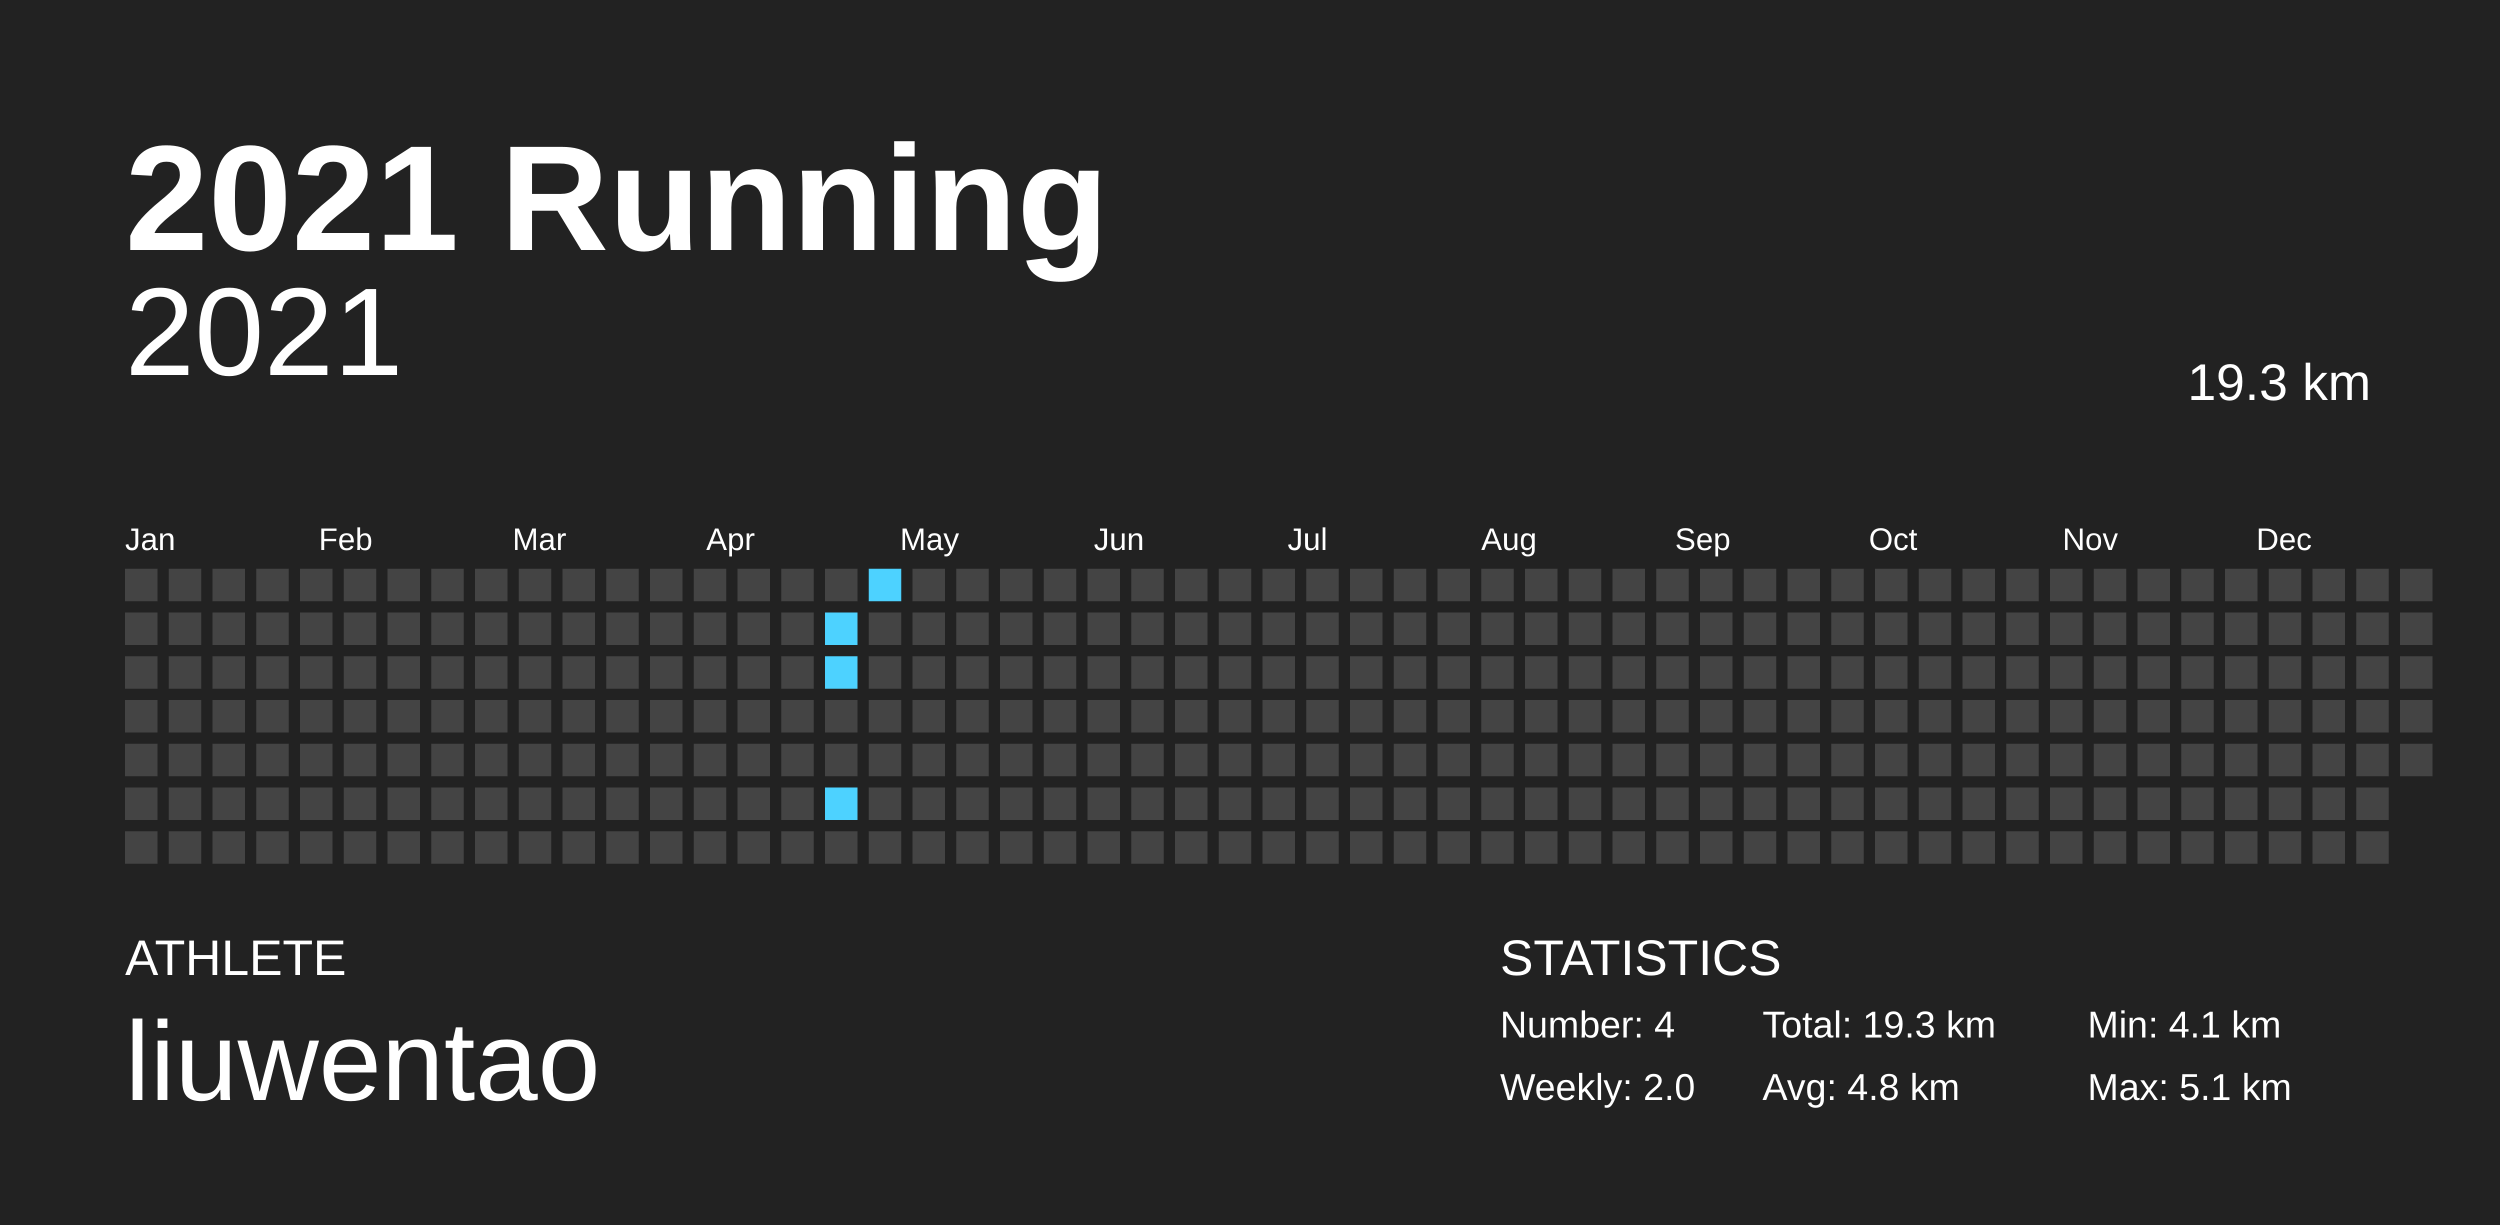
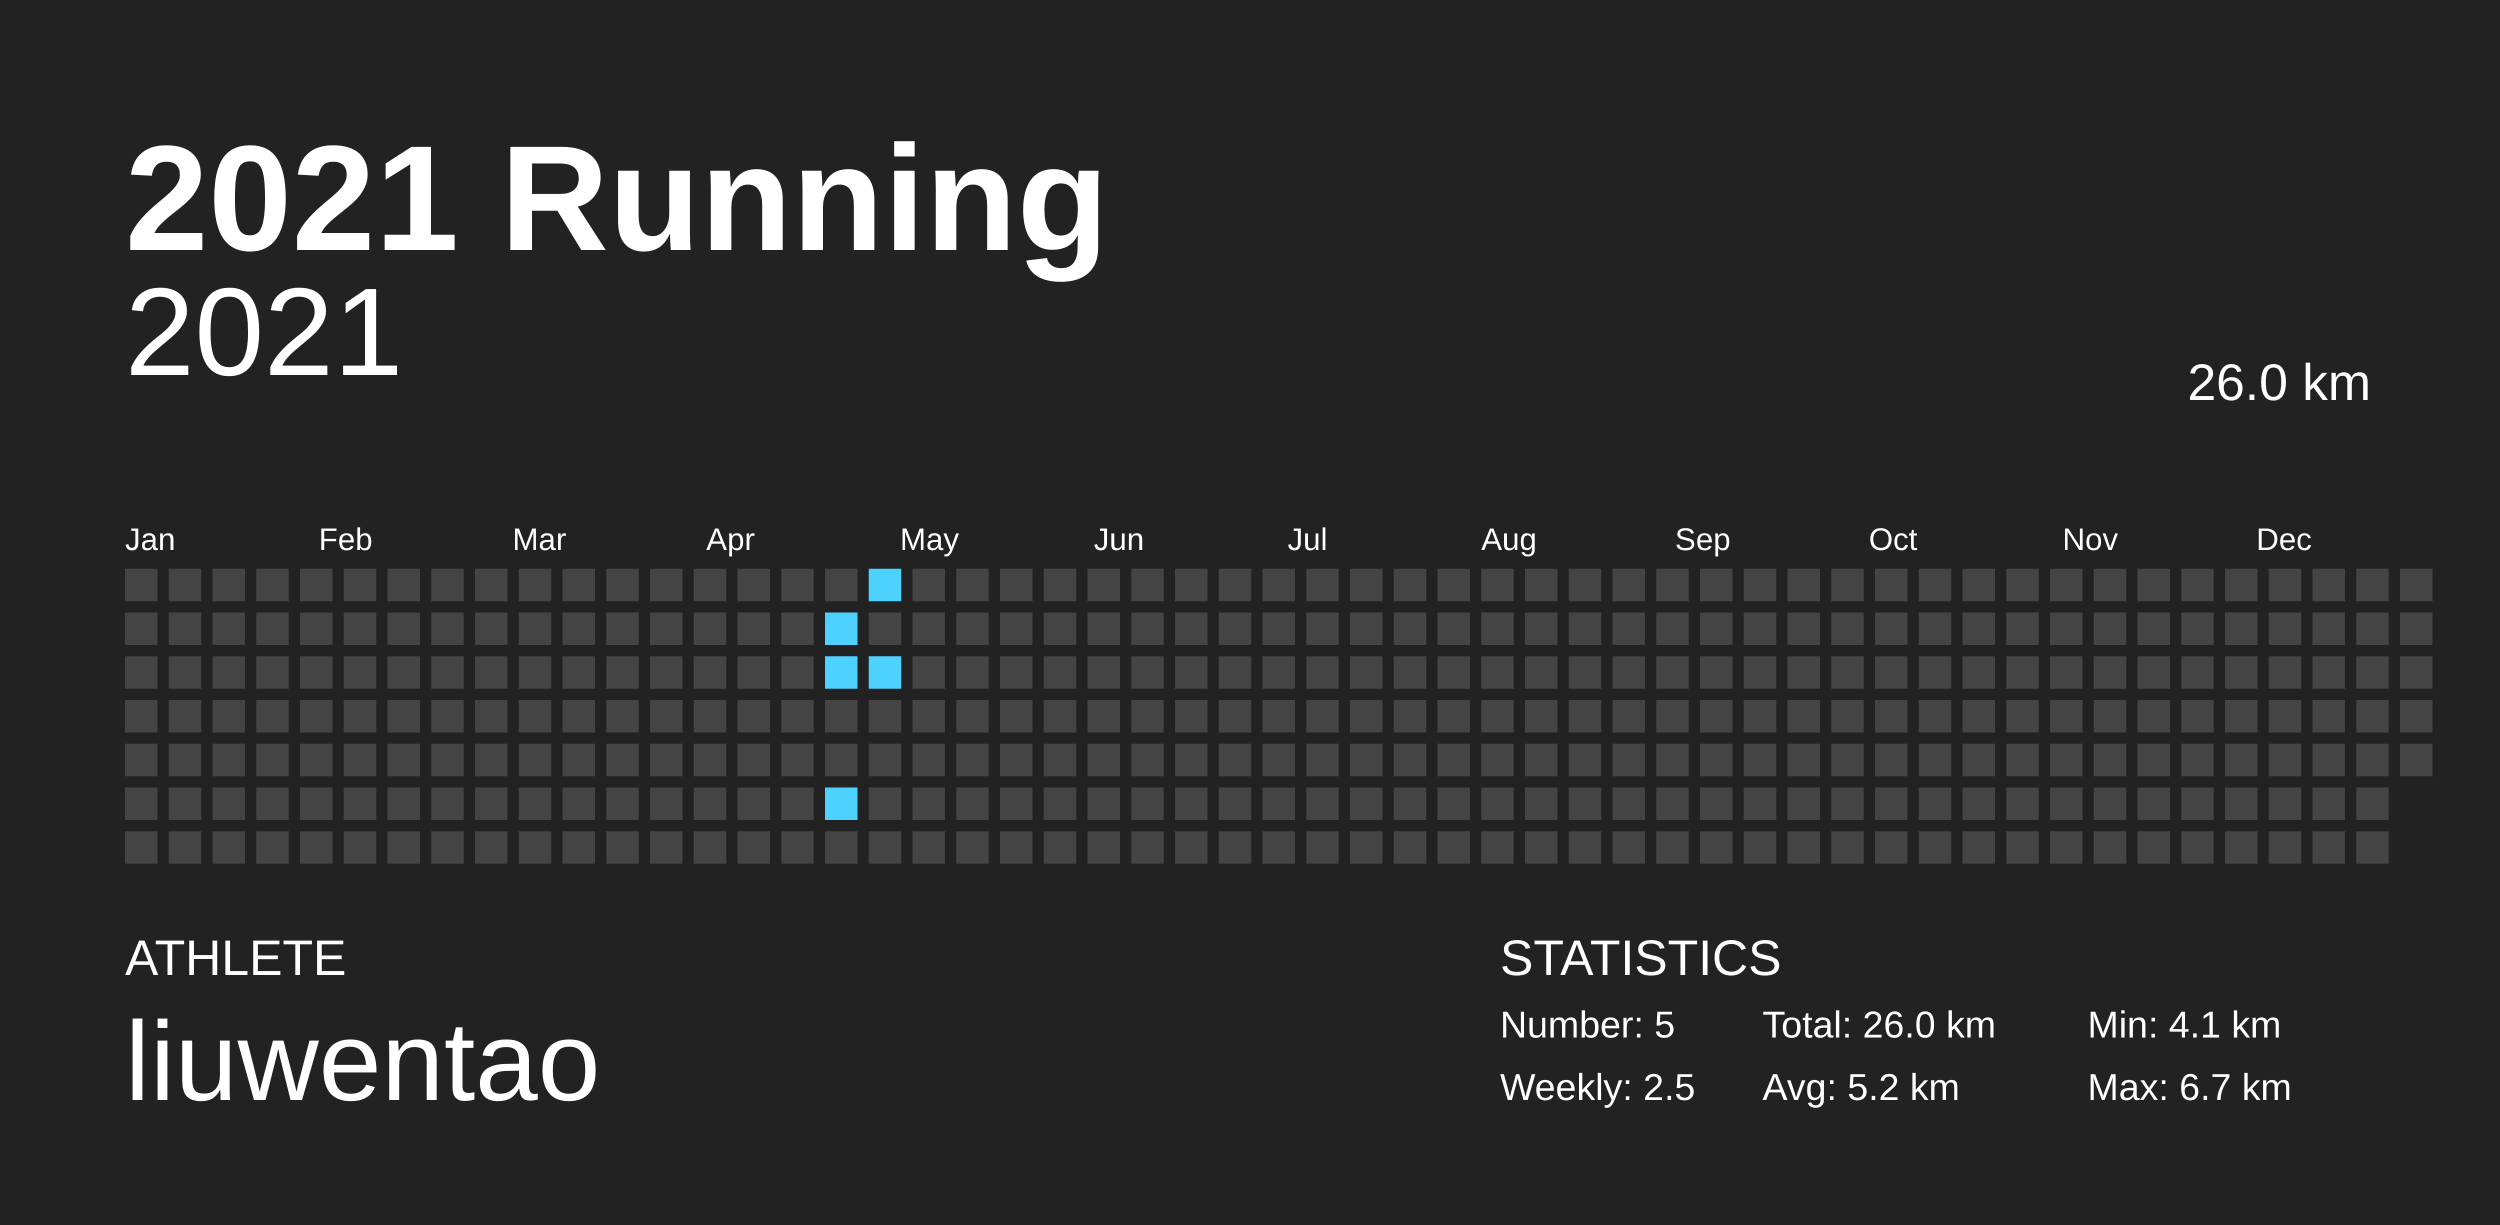
<svg xmlns="http://www.w3.org/2000/svg" baseProfile="full" height="98mm" version="1.1" viewBox="0,0,200,98" width="200mm">
  <defs />
  <rect fill="#222222" height="98" width="200" x="0" y="0" />
  <text fill="#FFFFFF" style="font-size:12px; font-family:Arial; font-weight:bold;" x="10" y="20">2021 Running</text>
  <text fill="#FFFFFF" style="font-size:4px; font-family:Arial" x="10" y="78">ATHLETE</text>
  <text fill="#FFFFFF" style="font-size:9px; font-family:Arial" x="10" y="88">liuwentao</text>
  <text fill="#FFFFFF" style="font-size:4px; font-family:Arial" x="120" y="78">STATISTICS</text>
-   <text fill="#FFFFFF" style="font-size:3px; font-family:Arial" x="120" y="83">Number: 4</text>
-   <text fill="#FFFFFF" style="font-size:3px; font-family:Arial" x="120" y="88">Weekly: 2.0</text>
-   <text fill="#FFFFFF" style="font-size:3px; font-family:Arial" x="141" y="83">Total: 19.3 km</text>
-   <text fill="#FFFFFF" style="font-size:3px; font-family:Arial" x="141" y="88">Avg: 4.8 km</text>
+   <text fill="#FFFFFF" style="font-size:3px; font-family:Arial" x="120" y="83">Number: 5</text>
+   <text fill="#FFFFFF" style="font-size:3px; font-family:Arial" x="120" y="88">Weekly: 2.5</text>
+   <text fill="#FFFFFF" style="font-size:3px; font-family:Arial" x="141" y="83">Total: 26.0 km</text>
+   <text fill="#FFFFFF" style="font-size:3px; font-family:Arial" x="141" y="88">Avg: 5.2 km</text>
  <text fill="#FFFFFF" style="font-size:3px; font-family:Arial" x="167" y="83">Min: 4.1 km</text>
-   <text fill="#FFFFFF" style="font-size:3px; font-family:Arial" x="167" y="88">Max: 5.1 km</text>
+   <text fill="#FFFFFF" style="font-size:3px; font-family:Arial" x="167" y="88">Max: 6.7 km</text>
  <text alignment-baseline="hanging" fill="#FFFFFF" style="font-size:10.0px; font-family:Arial;" x="10" y="30">2021</text>
-   <text alignment-baseline="hanging" fill="#FFFFFF" style="font-size:4.125px; font-family:Arial;" x="175" y="32">19.3 km</text>
+   <text alignment-baseline="hanging" fill="#FFFFFF" style="font-size:4.125px; font-family:Arial;" x="175" y="32">26.0 km</text>
  <text fill="#FFFFFF" style="font-size:2.5px; font-family:Arial" x="10.0" y="44">Jan</text>
  <text fill="#FFFFFF" style="font-size:2.5px; font-family:Arial" x="25.5" y="44">Feb</text>
  <text fill="#FFFFFF" style="font-size:2.5px; font-family:Arial" x="41.0" y="44">Mar</text>
  <text fill="#FFFFFF" style="font-size:2.5px; font-family:Arial" x="56.5" y="44">Apr</text>
  <text fill="#FFFFFF" style="font-size:2.5px; font-family:Arial" x="72.0" y="44">May</text>
  <text fill="#FFFFFF" style="font-size:2.5px; font-family:Arial" x="87.5" y="44">Jun</text>
  <text fill="#FFFFFF" style="font-size:2.5px; font-family:Arial" x="103.0" y="44">Jul</text>
  <text fill="#FFFFFF" style="font-size:2.5px; font-family:Arial" x="118.5" y="44">Aug</text>
  <text fill="#FFFFFF" style="font-size:2.5px; font-family:Arial" x="134.0" y="44">Sep</text>
  <text fill="#FFFFFF" style="font-size:2.5px; font-family:Arial" x="149.5" y="44">Oct</text>
  <text fill="#FFFFFF" style="font-size:2.5px; font-family:Arial" x="165.0" y="44">Nov</text>
  <text fill="#FFFFFF" style="font-size:2.5px; font-family:Arial" x="180.5" y="44">Dec</text>
  <rect fill="#444444" height="2.6" width="2.6" x="10.0" y="45.5" />
  <rect fill="#444444" height="2.6" width="2.6" x="10.0" y="49.0" />
  <rect fill="#444444" height="2.6" width="2.6" x="10.0" y="52.5" />
  <rect fill="#444444" height="2.6" width="2.6" x="10.0" y="56.0" />
  <rect fill="#444444" height="2.6" width="2.6" x="10.0" y="59.5" />
  <rect fill="#444444" height="2.6" width="2.6" x="10.0" y="63.0" />
  <rect fill="#444444" height="2.6" width="2.6" x="10.0" y="66.5" />
  <rect fill="#444444" height="2.6" width="2.6" x="13.5" y="45.5" />
  <rect fill="#444444" height="2.6" width="2.6" x="13.5" y="49.0" />
  <rect fill="#444444" height="2.6" width="2.6" x="13.5" y="52.5" />
  <rect fill="#444444" height="2.6" width="2.6" x="13.5" y="56.0" />
  <rect fill="#444444" height="2.6" width="2.6" x="13.5" y="59.5" />
  <rect fill="#444444" height="2.6" width="2.6" x="13.5" y="63.0" />
  <rect fill="#444444" height="2.6" width="2.6" x="13.5" y="66.5" />
  <rect fill="#444444" height="2.6" width="2.6" x="17.0" y="45.5" />
  <rect fill="#444444" height="2.6" width="2.6" x="17.0" y="49.0" />
  <rect fill="#444444" height="2.6" width="2.6" x="17.0" y="52.5" />
  <rect fill="#444444" height="2.6" width="2.6" x="17.0" y="56.0" />
  <rect fill="#444444" height="2.6" width="2.6" x="17.0" y="59.5" />
  <rect fill="#444444" height="2.6" width="2.6" x="17.0" y="63.0" />
  <rect fill="#444444" height="2.6" width="2.6" x="17.0" y="66.5" />
  <rect fill="#444444" height="2.6" width="2.6" x="20.5" y="45.5" />
  <rect fill="#444444" height="2.6" width="2.6" x="20.5" y="49.0" />
  <rect fill="#444444" height="2.6" width="2.6" x="20.5" y="52.5" />
  <rect fill="#444444" height="2.6" width="2.6" x="20.5" y="56.0" />
  <rect fill="#444444" height="2.6" width="2.6" x="20.5" y="59.5" />
  <rect fill="#444444" height="2.6" width="2.6" x="20.5" y="63.0" />
  <rect fill="#444444" height="2.6" width="2.6" x="20.5" y="66.5" />
  <rect fill="#444444" height="2.6" width="2.6" x="24.0" y="45.5" />
  <rect fill="#444444" height="2.6" width="2.6" x="24.0" y="49.0" />
  <rect fill="#444444" height="2.6" width="2.6" x="24.0" y="52.5" />
  <rect fill="#444444" height="2.6" width="2.6" x="24.0" y="56.0" />
  <rect fill="#444444" height="2.6" width="2.6" x="24.0" y="59.5" />
  <rect fill="#444444" height="2.6" width="2.6" x="24.0" y="63.0" />
  <rect fill="#444444" height="2.6" width="2.6" x="24.0" y="66.5" />
  <rect fill="#444444" height="2.6" width="2.6" x="27.5" y="45.5" />
  <rect fill="#444444" height="2.6" width="2.6" x="27.5" y="49.0" />
  <rect fill="#444444" height="2.6" width="2.6" x="27.5" y="52.5" />
  <rect fill="#444444" height="2.6" width="2.6" x="27.5" y="56.0" />
  <rect fill="#444444" height="2.6" width="2.6" x="27.5" y="59.5" />
  <rect fill="#444444" height="2.6" width="2.6" x="27.5" y="63.0" />
  <rect fill="#444444" height="2.6" width="2.6" x="27.5" y="66.5" />
  <rect fill="#444444" height="2.6" width="2.6" x="31.0" y="45.5" />
  <rect fill="#444444" height="2.6" width="2.6" x="31.0" y="49.0" />
  <rect fill="#444444" height="2.6" width="2.6" x="31.0" y="52.5" />
  <rect fill="#444444" height="2.6" width="2.6" x="31.0" y="56.0" />
  <rect fill="#444444" height="2.6" width="2.6" x="31.0" y="59.5" />
  <rect fill="#444444" height="2.6" width="2.6" x="31.0" y="63.0" />
  <rect fill="#444444" height="2.6" width="2.6" x="31.0" y="66.5" />
  <rect fill="#444444" height="2.6" width="2.6" x="34.5" y="45.5" />
  <rect fill="#444444" height="2.6" width="2.6" x="34.5" y="49.0" />
  <rect fill="#444444" height="2.6" width="2.6" x="34.5" y="52.5" />
  <rect fill="#444444" height="2.6" width="2.6" x="34.5" y="56.0" />
  <rect fill="#444444" height="2.6" width="2.6" x="34.5" y="59.5" />
  <rect fill="#444444" height="2.6" width="2.6" x="34.5" y="63.0" />
  <rect fill="#444444" height="2.6" width="2.6" x="34.5" y="66.5" />
  <rect fill="#444444" height="2.6" width="2.6" x="38.0" y="45.5" />
  <rect fill="#444444" height="2.6" width="2.6" x="38.0" y="49.0" />
  <rect fill="#444444" height="2.6" width="2.6" x="38.0" y="52.5" />
  <rect fill="#444444" height="2.6" width="2.6" x="38.0" y="56.0" />
  <rect fill="#444444" height="2.6" width="2.6" x="38.0" y="59.5" />
  <rect fill="#444444" height="2.6" width="2.6" x="38.0" y="63.0" />
  <rect fill="#444444" height="2.6" width="2.6" x="38.0" y="66.5" />
  <rect fill="#444444" height="2.6" width="2.6" x="41.5" y="45.5" />
  <rect fill="#444444" height="2.6" width="2.6" x="41.5" y="49.0" />
  <rect fill="#444444" height="2.6" width="2.6" x="41.5" y="52.5" />
  <rect fill="#444444" height="2.6" width="2.6" x="41.5" y="56.0" />
  <rect fill="#444444" height="2.6" width="2.6" x="41.5" y="59.5" />
  <rect fill="#444444" height="2.6" width="2.6" x="41.5" y="63.0" />
  <rect fill="#444444" height="2.6" width="2.6" x="41.5" y="66.5" />
  <rect fill="#444444" height="2.6" width="2.6" x="45.0" y="45.5" />
  <rect fill="#444444" height="2.6" width="2.6" x="45.0" y="49.0" />
  <rect fill="#444444" height="2.6" width="2.6" x="45.0" y="52.5" />
  <rect fill="#444444" height="2.6" width="2.6" x="45.0" y="56.0" />
  <rect fill="#444444" height="2.6" width="2.6" x="45.0" y="59.5" />
  <rect fill="#444444" height="2.6" width="2.6" x="45.0" y="63.0" />
  <rect fill="#444444" height="2.6" width="2.6" x="45.0" y="66.5" />
  <rect fill="#444444" height="2.6" width="2.6" x="48.5" y="45.5" />
  <rect fill="#444444" height="2.6" width="2.6" x="48.5" y="49.0" />
  <rect fill="#444444" height="2.6" width="2.6" x="48.5" y="52.5" />
  <rect fill="#444444" height="2.6" width="2.6" x="48.5" y="56.0" />
  <rect fill="#444444" height="2.6" width="2.6" x="48.5" y="59.5" />
  <rect fill="#444444" height="2.6" width="2.6" x="48.5" y="63.0" />
  <rect fill="#444444" height="2.6" width="2.6" x="48.5" y="66.5" />
  <rect fill="#444444" height="2.6" width="2.6" x="52.0" y="45.5" />
  <rect fill="#444444" height="2.6" width="2.6" x="52.0" y="49.0" />
  <rect fill="#444444" height="2.6" width="2.6" x="52.0" y="52.5" />
  <rect fill="#444444" height="2.6" width="2.6" x="52.0" y="56.0" />
  <rect fill="#444444" height="2.6" width="2.6" x="52.0" y="59.5" />
  <rect fill="#444444" height="2.6" width="2.6" x="52.0" y="63.0" />
  <rect fill="#444444" height="2.6" width="2.6" x="52.0" y="66.5" />
  <rect fill="#444444" height="2.6" width="2.6" x="55.5" y="45.5" />
  <rect fill="#444444" height="2.6" width="2.6" x="55.5" y="49.0" />
  <rect fill="#444444" height="2.6" width="2.6" x="55.5" y="52.5" />
  <rect fill="#444444" height="2.6" width="2.6" x="55.5" y="56.0" />
  <rect fill="#444444" height="2.6" width="2.6" x="55.5" y="59.5" />
  <rect fill="#444444" height="2.6" width="2.6" x="55.5" y="63.0" />
  <rect fill="#444444" height="2.6" width="2.6" x="55.5" y="66.5" />
  <rect fill="#444444" height="2.6" width="2.6" x="59.0" y="45.5" />
  <rect fill="#444444" height="2.6" width="2.6" x="59.0" y="49.0" />
  <rect fill="#444444" height="2.6" width="2.6" x="59.0" y="52.5" />
  <rect fill="#444444" height="2.6" width="2.6" x="59.0" y="56.0" />
  <rect fill="#444444" height="2.6" width="2.6" x="59.0" y="59.5" />
  <rect fill="#444444" height="2.6" width="2.6" x="59.0" y="63.0" />
  <rect fill="#444444" height="2.6" width="2.6" x="59.0" y="66.5" />
  <rect fill="#444444" height="2.6" width="2.6" x="62.5" y="45.5" />
  <rect fill="#444444" height="2.6" width="2.6" x="62.5" y="49.0" />
  <rect fill="#444444" height="2.6" width="2.6" x="62.5" y="52.5" />
  <rect fill="#444444" height="2.6" width="2.6" x="62.5" y="56.0" />
  <rect fill="#444444" height="2.6" width="2.6" x="62.5" y="59.5" />
  <rect fill="#444444" height="2.6" width="2.6" x="62.5" y="63.0" />
  <rect fill="#444444" height="2.6" width="2.6" x="62.5" y="66.5" />
  <rect fill="#444444" height="2.6" width="2.6" x="66.0" y="45.5" />
  <rect fill="#4dd2ff" height="2.6" width="2.6" x="66.0" y="49.0" />
  <rect fill="#4dd2ff" height="2.6" width="2.6" x="66.0" y="52.5" />
  <rect fill="#444444" height="2.6" width="2.6" x="66.0" y="56.0" />
  <rect fill="#444444" height="2.6" width="2.6" x="66.0" y="59.5" />
  <rect fill="#4dd2ff" height="2.6" width="2.6" x="66.0" y="63.0" />
  <rect fill="#444444" height="2.6" width="2.6" x="66.0" y="66.5" />
  <rect fill="#4dd2ff" height="2.6" width="2.6" x="69.5" y="45.5" />
  <rect fill="#444444" height="2.6" width="2.6" x="69.5" y="49.0" />
-   <rect fill="#444444" height="2.6" width="2.6" x="69.5" y="52.5" />
+   <rect fill="#4dd2ff" height="2.6" width="2.6" x="69.5" y="52.5" />
  <rect fill="#444444" height="2.6" width="2.6" x="69.5" y="56.0" />
  <rect fill="#444444" height="2.6" width="2.6" x="69.5" y="59.5" />
  <rect fill="#444444" height="2.6" width="2.6" x="69.5" y="63.0" />
  <rect fill="#444444" height="2.6" width="2.6" x="69.5" y="66.5" />
  <rect fill="#444444" height="2.6" width="2.6" x="73.0" y="45.5" />
  <rect fill="#444444" height="2.6" width="2.6" x="73.0" y="49.0" />
  <rect fill="#444444" height="2.6" width="2.6" x="73.0" y="52.5" />
  <rect fill="#444444" height="2.6" width="2.6" x="73.0" y="56.0" />
  <rect fill="#444444" height="2.6" width="2.6" x="73.0" y="59.5" />
  <rect fill="#444444" height="2.6" width="2.6" x="73.0" y="63.0" />
  <rect fill="#444444" height="2.6" width="2.6" x="73.0" y="66.5" />
  <rect fill="#444444" height="2.6" width="2.6" x="76.5" y="45.5" />
  <rect fill="#444444" height="2.6" width="2.6" x="76.5" y="49.0" />
  <rect fill="#444444" height="2.6" width="2.6" x="76.5" y="52.5" />
  <rect fill="#444444" height="2.6" width="2.6" x="76.5" y="56.0" />
  <rect fill="#444444" height="2.6" width="2.6" x="76.5" y="59.5" />
  <rect fill="#444444" height="2.6" width="2.6" x="76.5" y="63.0" />
  <rect fill="#444444" height="2.6" width="2.6" x="76.5" y="66.5" />
  <rect fill="#444444" height="2.6" width="2.6" x="80.0" y="45.5" />
  <rect fill="#444444" height="2.6" width="2.6" x="80.0" y="49.0" />
  <rect fill="#444444" height="2.6" width="2.6" x="80.0" y="52.5" />
  <rect fill="#444444" height="2.6" width="2.6" x="80.0" y="56.0" />
  <rect fill="#444444" height="2.6" width="2.6" x="80.0" y="59.5" />
  <rect fill="#444444" height="2.6" width="2.6" x="80.0" y="63.0" />
  <rect fill="#444444" height="2.6" width="2.6" x="80.0" y="66.5" />
  <rect fill="#444444" height="2.6" width="2.6" x="83.5" y="45.5" />
  <rect fill="#444444" height="2.6" width="2.6" x="83.5" y="49.0" />
  <rect fill="#444444" height="2.6" width="2.6" x="83.5" y="52.5" />
  <rect fill="#444444" height="2.6" width="2.6" x="83.5" y="56.0" />
  <rect fill="#444444" height="2.6" width="2.6" x="83.5" y="59.5" />
  <rect fill="#444444" height="2.6" width="2.6" x="83.5" y="63.0" />
  <rect fill="#444444" height="2.6" width="2.6" x="83.5" y="66.5" />
  <rect fill="#444444" height="2.6" width="2.6" x="87.0" y="45.5" />
  <rect fill="#444444" height="2.6" width="2.6" x="87.0" y="49.0" />
  <rect fill="#444444" height="2.6" width="2.6" x="87.0" y="52.5" />
  <rect fill="#444444" height="2.6" width="2.6" x="87.0" y="56.0" />
  <rect fill="#444444" height="2.6" width="2.6" x="87.0" y="59.5" />
  <rect fill="#444444" height="2.6" width="2.6" x="87.0" y="63.0" />
  <rect fill="#444444" height="2.6" width="2.6" x="87.0" y="66.5" />
  <rect fill="#444444" height="2.6" width="2.6" x="90.5" y="45.5" />
  <rect fill="#444444" height="2.6" width="2.6" x="90.5" y="49.0" />
  <rect fill="#444444" height="2.6" width="2.6" x="90.5" y="52.5" />
  <rect fill="#444444" height="2.6" width="2.6" x="90.5" y="56.0" />
  <rect fill="#444444" height="2.6" width="2.6" x="90.5" y="59.5" />
  <rect fill="#444444" height="2.6" width="2.6" x="90.5" y="63.0" />
  <rect fill="#444444" height="2.6" width="2.6" x="90.5" y="66.5" />
  <rect fill="#444444" height="2.6" width="2.6" x="94.0" y="45.5" />
  <rect fill="#444444" height="2.6" width="2.6" x="94.0" y="49.0" />
  <rect fill="#444444" height="2.6" width="2.6" x="94.0" y="52.5" />
  <rect fill="#444444" height="2.6" width="2.6" x="94.0" y="56.0" />
  <rect fill="#444444" height="2.6" width="2.6" x="94.0" y="59.5" />
  <rect fill="#444444" height="2.6" width="2.6" x="94.0" y="63.0" />
  <rect fill="#444444" height="2.6" width="2.6" x="94.0" y="66.5" />
  <rect fill="#444444" height="2.6" width="2.6" x="97.5" y="45.5" />
  <rect fill="#444444" height="2.6" width="2.6" x="97.5" y="49.0" />
  <rect fill="#444444" height="2.6" width="2.6" x="97.5" y="52.5" />
  <rect fill="#444444" height="2.6" width="2.6" x="97.5" y="56.0" />
  <rect fill="#444444" height="2.6" width="2.6" x="97.5" y="59.5" />
  <rect fill="#444444" height="2.6" width="2.6" x="97.5" y="63.0" />
  <rect fill="#444444" height="2.6" width="2.6" x="97.5" y="66.5" />
  <rect fill="#444444" height="2.6" width="2.6" x="101.0" y="45.5" />
  <rect fill="#444444" height="2.6" width="2.6" x="101.0" y="49.0" />
  <rect fill="#444444" height="2.6" width="2.6" x="101.0" y="52.5" />
  <rect fill="#444444" height="2.6" width="2.6" x="101.0" y="56.0" />
  <rect fill="#444444" height="2.6" width="2.6" x="101.0" y="59.5" />
  <rect fill="#444444" height="2.6" width="2.6" x="101.0" y="63.0" />
  <rect fill="#444444" height="2.6" width="2.6" x="101.0" y="66.5" />
  <rect fill="#444444" height="2.6" width="2.6" x="104.5" y="45.5" />
  <rect fill="#444444" height="2.6" width="2.6" x="104.5" y="49.0" />
  <rect fill="#444444" height="2.6" width="2.6" x="104.5" y="52.5" />
  <rect fill="#444444" height="2.6" width="2.6" x="104.5" y="56.0" />
  <rect fill="#444444" height="2.6" width="2.6" x="104.5" y="59.5" />
  <rect fill="#444444" height="2.6" width="2.6" x="104.5" y="63.0" />
  <rect fill="#444444" height="2.6" width="2.6" x="104.5" y="66.5" />
  <rect fill="#444444" height="2.6" width="2.6" x="108.0" y="45.5" />
  <rect fill="#444444" height="2.6" width="2.6" x="108.0" y="49.0" />
  <rect fill="#444444" height="2.6" width="2.6" x="108.0" y="52.5" />
  <rect fill="#444444" height="2.6" width="2.6" x="108.0" y="56.0" />
  <rect fill="#444444" height="2.6" width="2.6" x="108.0" y="59.5" />
  <rect fill="#444444" height="2.6" width="2.6" x="108.0" y="63.0" />
  <rect fill="#444444" height="2.6" width="2.6" x="108.0" y="66.5" />
  <rect fill="#444444" height="2.6" width="2.6" x="111.5" y="45.5" />
  <rect fill="#444444" height="2.6" width="2.6" x="111.5" y="49.0" />
  <rect fill="#444444" height="2.6" width="2.6" x="111.5" y="52.5" />
  <rect fill="#444444" height="2.6" width="2.6" x="111.5" y="56.0" />
  <rect fill="#444444" height="2.6" width="2.6" x="111.5" y="59.5" />
  <rect fill="#444444" height="2.6" width="2.6" x="111.5" y="63.0" />
  <rect fill="#444444" height="2.6" width="2.6" x="111.5" y="66.5" />
  <rect fill="#444444" height="2.6" width="2.6" x="115.0" y="45.5" />
  <rect fill="#444444" height="2.6" width="2.6" x="115.0" y="49.0" />
  <rect fill="#444444" height="2.6" width="2.6" x="115.0" y="52.5" />
  <rect fill="#444444" height="2.6" width="2.6" x="115.0" y="56.0" />
  <rect fill="#444444" height="2.6" width="2.6" x="115.0" y="59.5" />
  <rect fill="#444444" height="2.6" width="2.6" x="115.0" y="63.0" />
  <rect fill="#444444" height="2.6" width="2.6" x="115.0" y="66.5" />
  <rect fill="#444444" height="2.6" width="2.6" x="118.5" y="45.5" />
  <rect fill="#444444" height="2.6" width="2.6" x="118.5" y="49.0" />
  <rect fill="#444444" height="2.6" width="2.6" x="118.5" y="52.5" />
  <rect fill="#444444" height="2.6" width="2.6" x="118.5" y="56.0" />
  <rect fill="#444444" height="2.6" width="2.6" x="118.5" y="59.5" />
  <rect fill="#444444" height="2.6" width="2.6" x="118.5" y="63.0" />
  <rect fill="#444444" height="2.6" width="2.6" x="118.5" y="66.5" />
  <rect fill="#444444" height="2.6" width="2.6" x="122.0" y="45.5" />
  <rect fill="#444444" height="2.6" width="2.6" x="122.0" y="49.0" />
  <rect fill="#444444" height="2.6" width="2.6" x="122.0" y="52.5" />
  <rect fill="#444444" height="2.6" width="2.6" x="122.0" y="56.0" />
  <rect fill="#444444" height="2.6" width="2.6" x="122.0" y="59.5" />
  <rect fill="#444444" height="2.6" width="2.6" x="122.0" y="63.0" />
  <rect fill="#444444" height="2.6" width="2.6" x="122.0" y="66.5" />
  <rect fill="#444444" height="2.6" width="2.6" x="125.5" y="45.5" />
  <rect fill="#444444" height="2.6" width="2.6" x="125.5" y="49.0" />
  <rect fill="#444444" height="2.6" width="2.6" x="125.5" y="52.5" />
  <rect fill="#444444" height="2.6" width="2.6" x="125.5" y="56.0" />
  <rect fill="#444444" height="2.6" width="2.6" x="125.5" y="59.5" />
  <rect fill="#444444" height="2.6" width="2.6" x="125.5" y="63.0" />
  <rect fill="#444444" height="2.6" width="2.6" x="125.5" y="66.5" />
  <rect fill="#444444" height="2.6" width="2.6" x="129.0" y="45.5" />
  <rect fill="#444444" height="2.6" width="2.6" x="129.0" y="49.0" />
  <rect fill="#444444" height="2.6" width="2.6" x="129.0" y="52.5" />
  <rect fill="#444444" height="2.6" width="2.6" x="129.0" y="56.0" />
  <rect fill="#444444" height="2.6" width="2.6" x="129.0" y="59.5" />
  <rect fill="#444444" height="2.6" width="2.6" x="129.0" y="63.0" />
  <rect fill="#444444" height="2.6" width="2.6" x="129.0" y="66.5" />
  <rect fill="#444444" height="2.6" width="2.6" x="132.5" y="45.5" />
  <rect fill="#444444" height="2.6" width="2.6" x="132.5" y="49.0" />
  <rect fill="#444444" height="2.6" width="2.6" x="132.5" y="52.5" />
  <rect fill="#444444" height="2.6" width="2.6" x="132.5" y="56.0" />
  <rect fill="#444444" height="2.6" width="2.6" x="132.5" y="59.5" />
  <rect fill="#444444" height="2.6" width="2.6" x="132.5" y="63.0" />
  <rect fill="#444444" height="2.6" width="2.6" x="132.5" y="66.5" />
  <rect fill="#444444" height="2.6" width="2.6" x="136.0" y="45.5" />
  <rect fill="#444444" height="2.6" width="2.6" x="136.0" y="49.0" />
  <rect fill="#444444" height="2.6" width="2.6" x="136.0" y="52.5" />
  <rect fill="#444444" height="2.6" width="2.6" x="136.0" y="56.0" />
  <rect fill="#444444" height="2.6" width="2.6" x="136.0" y="59.5" />
  <rect fill="#444444" height="2.6" width="2.6" x="136.0" y="63.0" />
  <rect fill="#444444" height="2.6" width="2.6" x="136.0" y="66.5" />
  <rect fill="#444444" height="2.6" width="2.6" x="139.5" y="45.5" />
  <rect fill="#444444" height="2.6" width="2.6" x="139.5" y="49.0" />
  <rect fill="#444444" height="2.6" width="2.6" x="139.5" y="52.5" />
  <rect fill="#444444" height="2.6" width="2.6" x="139.5" y="56.0" />
  <rect fill="#444444" height="2.6" width="2.6" x="139.5" y="59.5" />
  <rect fill="#444444" height="2.6" width="2.6" x="139.5" y="63.0" />
  <rect fill="#444444" height="2.6" width="2.6" x="139.5" y="66.5" />
  <rect fill="#444444" height="2.6" width="2.6" x="143.0" y="45.5" />
  <rect fill="#444444" height="2.6" width="2.6" x="143.0" y="49.0" />
  <rect fill="#444444" height="2.6" width="2.6" x="143.0" y="52.5" />
  <rect fill="#444444" height="2.6" width="2.6" x="143.0" y="56.0" />
  <rect fill="#444444" height="2.6" width="2.6" x="143.0" y="59.5" />
  <rect fill="#444444" height="2.6" width="2.6" x="143.0" y="63.0" />
  <rect fill="#444444" height="2.6" width="2.6" x="143.0" y="66.5" />
  <rect fill="#444444" height="2.6" width="2.6" x="146.5" y="45.5" />
  <rect fill="#444444" height="2.6" width="2.6" x="146.5" y="49.0" />
  <rect fill="#444444" height="2.6" width="2.6" x="146.5" y="52.5" />
  <rect fill="#444444" height="2.6" width="2.6" x="146.5" y="56.0" />
  <rect fill="#444444" height="2.6" width="2.6" x="146.5" y="59.5" />
  <rect fill="#444444" height="2.6" width="2.6" x="146.5" y="63.0" />
  <rect fill="#444444" height="2.6" width="2.6" x="146.5" y="66.5" />
  <rect fill="#444444" height="2.6" width="2.6" x="150.0" y="45.5" />
  <rect fill="#444444" height="2.6" width="2.6" x="150.0" y="49.0" />
  <rect fill="#444444" height="2.6" width="2.6" x="150.0" y="52.5" />
  <rect fill="#444444" height="2.6" width="2.6" x="150.0" y="56.0" />
  <rect fill="#444444" height="2.6" width="2.6" x="150.0" y="59.5" />
  <rect fill="#444444" height="2.6" width="2.6" x="150.0" y="63.0" />
  <rect fill="#444444" height="2.6" width="2.6" x="150.0" y="66.5" />
  <rect fill="#444444" height="2.6" width="2.6" x="153.5" y="45.5" />
  <rect fill="#444444" height="2.6" width="2.6" x="153.5" y="49.0" />
  <rect fill="#444444" height="2.6" width="2.6" x="153.5" y="52.5" />
  <rect fill="#444444" height="2.6" width="2.6" x="153.5" y="56.0" />
  <rect fill="#444444" height="2.6" width="2.6" x="153.5" y="59.5" />
  <rect fill="#444444" height="2.6" width="2.6" x="153.5" y="63.0" />
  <rect fill="#444444" height="2.6" width="2.6" x="153.5" y="66.5" />
  <rect fill="#444444" height="2.6" width="2.6" x="157.0" y="45.5" />
  <rect fill="#444444" height="2.6" width="2.6" x="157.0" y="49.0" />
  <rect fill="#444444" height="2.6" width="2.6" x="157.0" y="52.5" />
  <rect fill="#444444" height="2.6" width="2.6" x="157.0" y="56.0" />
  <rect fill="#444444" height="2.6" width="2.6" x="157.0" y="59.5" />
  <rect fill="#444444" height="2.6" width="2.6" x="157.0" y="63.0" />
  <rect fill="#444444" height="2.6" width="2.6" x="157.0" y="66.5" />
  <rect fill="#444444" height="2.6" width="2.6" x="160.5" y="45.5" />
  <rect fill="#444444" height="2.6" width="2.6" x="160.5" y="49.0" />
  <rect fill="#444444" height="2.6" width="2.6" x="160.5" y="52.5" />
  <rect fill="#444444" height="2.6" width="2.6" x="160.5" y="56.0" />
  <rect fill="#444444" height="2.6" width="2.6" x="160.5" y="59.5" />
  <rect fill="#444444" height="2.6" width="2.6" x="160.5" y="63.0" />
  <rect fill="#444444" height="2.6" width="2.6" x="160.5" y="66.5" />
  <rect fill="#444444" height="2.6" width="2.6" x="164.0" y="45.5" />
  <rect fill="#444444" height="2.6" width="2.6" x="164.0" y="49.0" />
  <rect fill="#444444" height="2.6" width="2.6" x="164.0" y="52.5" />
  <rect fill="#444444" height="2.6" width="2.6" x="164.0" y="56.0" />
  <rect fill="#444444" height="2.6" width="2.6" x="164.0" y="59.5" />
  <rect fill="#444444" height="2.6" width="2.6" x="164.0" y="63.0" />
  <rect fill="#444444" height="2.6" width="2.6" x="164.0" y="66.5" />
  <rect fill="#444444" height="2.6" width="2.6" x="167.5" y="45.5" />
  <rect fill="#444444" height="2.6" width="2.6" x="167.5" y="49.0" />
  <rect fill="#444444" height="2.6" width="2.6" x="167.5" y="52.5" />
  <rect fill="#444444" height="2.6" width="2.6" x="167.5" y="56.0" />
  <rect fill="#444444" height="2.6" width="2.6" x="167.5" y="59.5" />
  <rect fill="#444444" height="2.6" width="2.6" x="167.5" y="63.0" />
  <rect fill="#444444" height="2.6" width="2.6" x="167.5" y="66.5" />
  <rect fill="#444444" height="2.6" width="2.6" x="171.0" y="45.5" />
  <rect fill="#444444" height="2.6" width="2.6" x="171.0" y="49.0" />
  <rect fill="#444444" height="2.6" width="2.6" x="171.0" y="52.5" />
  <rect fill="#444444" height="2.6" width="2.6" x="171.0" y="56.0" />
  <rect fill="#444444" height="2.6" width="2.6" x="171.0" y="59.5" />
  <rect fill="#444444" height="2.6" width="2.6" x="171.0" y="63.0" />
  <rect fill="#444444" height="2.6" width="2.6" x="171.0" y="66.5" />
  <rect fill="#444444" height="2.6" width="2.6" x="174.5" y="45.5" />
  <rect fill="#444444" height="2.6" width="2.6" x="174.5" y="49.0" />
  <rect fill="#444444" height="2.6" width="2.6" x="174.5" y="52.5" />
  <rect fill="#444444" height="2.6" width="2.6" x="174.5" y="56.0" />
  <rect fill="#444444" height="2.6" width="2.6" x="174.5" y="59.5" />
  <rect fill="#444444" height="2.6" width="2.6" x="174.5" y="63.0" />
  <rect fill="#444444" height="2.6" width="2.6" x="174.5" y="66.5" />
  <rect fill="#444444" height="2.6" width="2.6" x="178.0" y="45.5" />
  <rect fill="#444444" height="2.6" width="2.6" x="178.0" y="49.0" />
  <rect fill="#444444" height="2.6" width="2.6" x="178.0" y="52.5" />
  <rect fill="#444444" height="2.6" width="2.6" x="178.0" y="56.0" />
  <rect fill="#444444" height="2.6" width="2.6" x="178.0" y="59.5" />
  <rect fill="#444444" height="2.6" width="2.6" x="178.0" y="63.0" />
  <rect fill="#444444" height="2.6" width="2.6" x="178.0" y="66.5" />
  <rect fill="#444444" height="2.6" width="2.6" x="181.5" y="45.5" />
  <rect fill="#444444" height="2.6" width="2.6" x="181.5" y="49.0" />
  <rect fill="#444444" height="2.6" width="2.6" x="181.5" y="52.5" />
  <rect fill="#444444" height="2.6" width="2.6" x="181.5" y="56.0" />
  <rect fill="#444444" height="2.6" width="2.6" x="181.5" y="59.5" />
  <rect fill="#444444" height="2.6" width="2.6" x="181.5" y="63.0" />
  <rect fill="#444444" height="2.6" width="2.6" x="181.5" y="66.5" />
  <rect fill="#444444" height="2.6" width="2.6" x="185.0" y="45.5" />
  <rect fill="#444444" height="2.6" width="2.6" x="185.0" y="49.0" />
  <rect fill="#444444" height="2.6" width="2.6" x="185.0" y="52.5" />
  <rect fill="#444444" height="2.6" width="2.6" x="185.0" y="56.0" />
  <rect fill="#444444" height="2.6" width="2.6" x="185.0" y="59.5" />
  <rect fill="#444444" height="2.6" width="2.6" x="185.0" y="63.0" />
  <rect fill="#444444" height="2.6" width="2.6" x="185.0" y="66.5" />
  <rect fill="#444444" height="2.6" width="2.6" x="188.5" y="45.5" />
  <rect fill="#444444" height="2.6" width="2.6" x="188.5" y="49.0" />
  <rect fill="#444444" height="2.6" width="2.6" x="188.5" y="52.5" />
  <rect fill="#444444" height="2.6" width="2.6" x="188.5" y="56.0" />
  <rect fill="#444444" height="2.6" width="2.6" x="188.5" y="59.5" />
  <rect fill="#444444" height="2.6" width="2.6" x="188.5" y="63.0" />
  <rect fill="#444444" height="2.6" width="2.6" x="188.5" y="66.5" />
  <rect fill="#444444" height="2.6" width="2.6" x="192.0" y="45.5" />
  <rect fill="#444444" height="2.6" width="2.6" x="192.0" y="49.0" />
  <rect fill="#444444" height="2.6" width="2.6" x="192.0" y="52.5" />
  <rect fill="#444444" height="2.6" width="2.6" x="192.0" y="56.0" />
  <rect fill="#444444" height="2.6" width="2.6" x="192.0" y="59.5" />
</svg>
